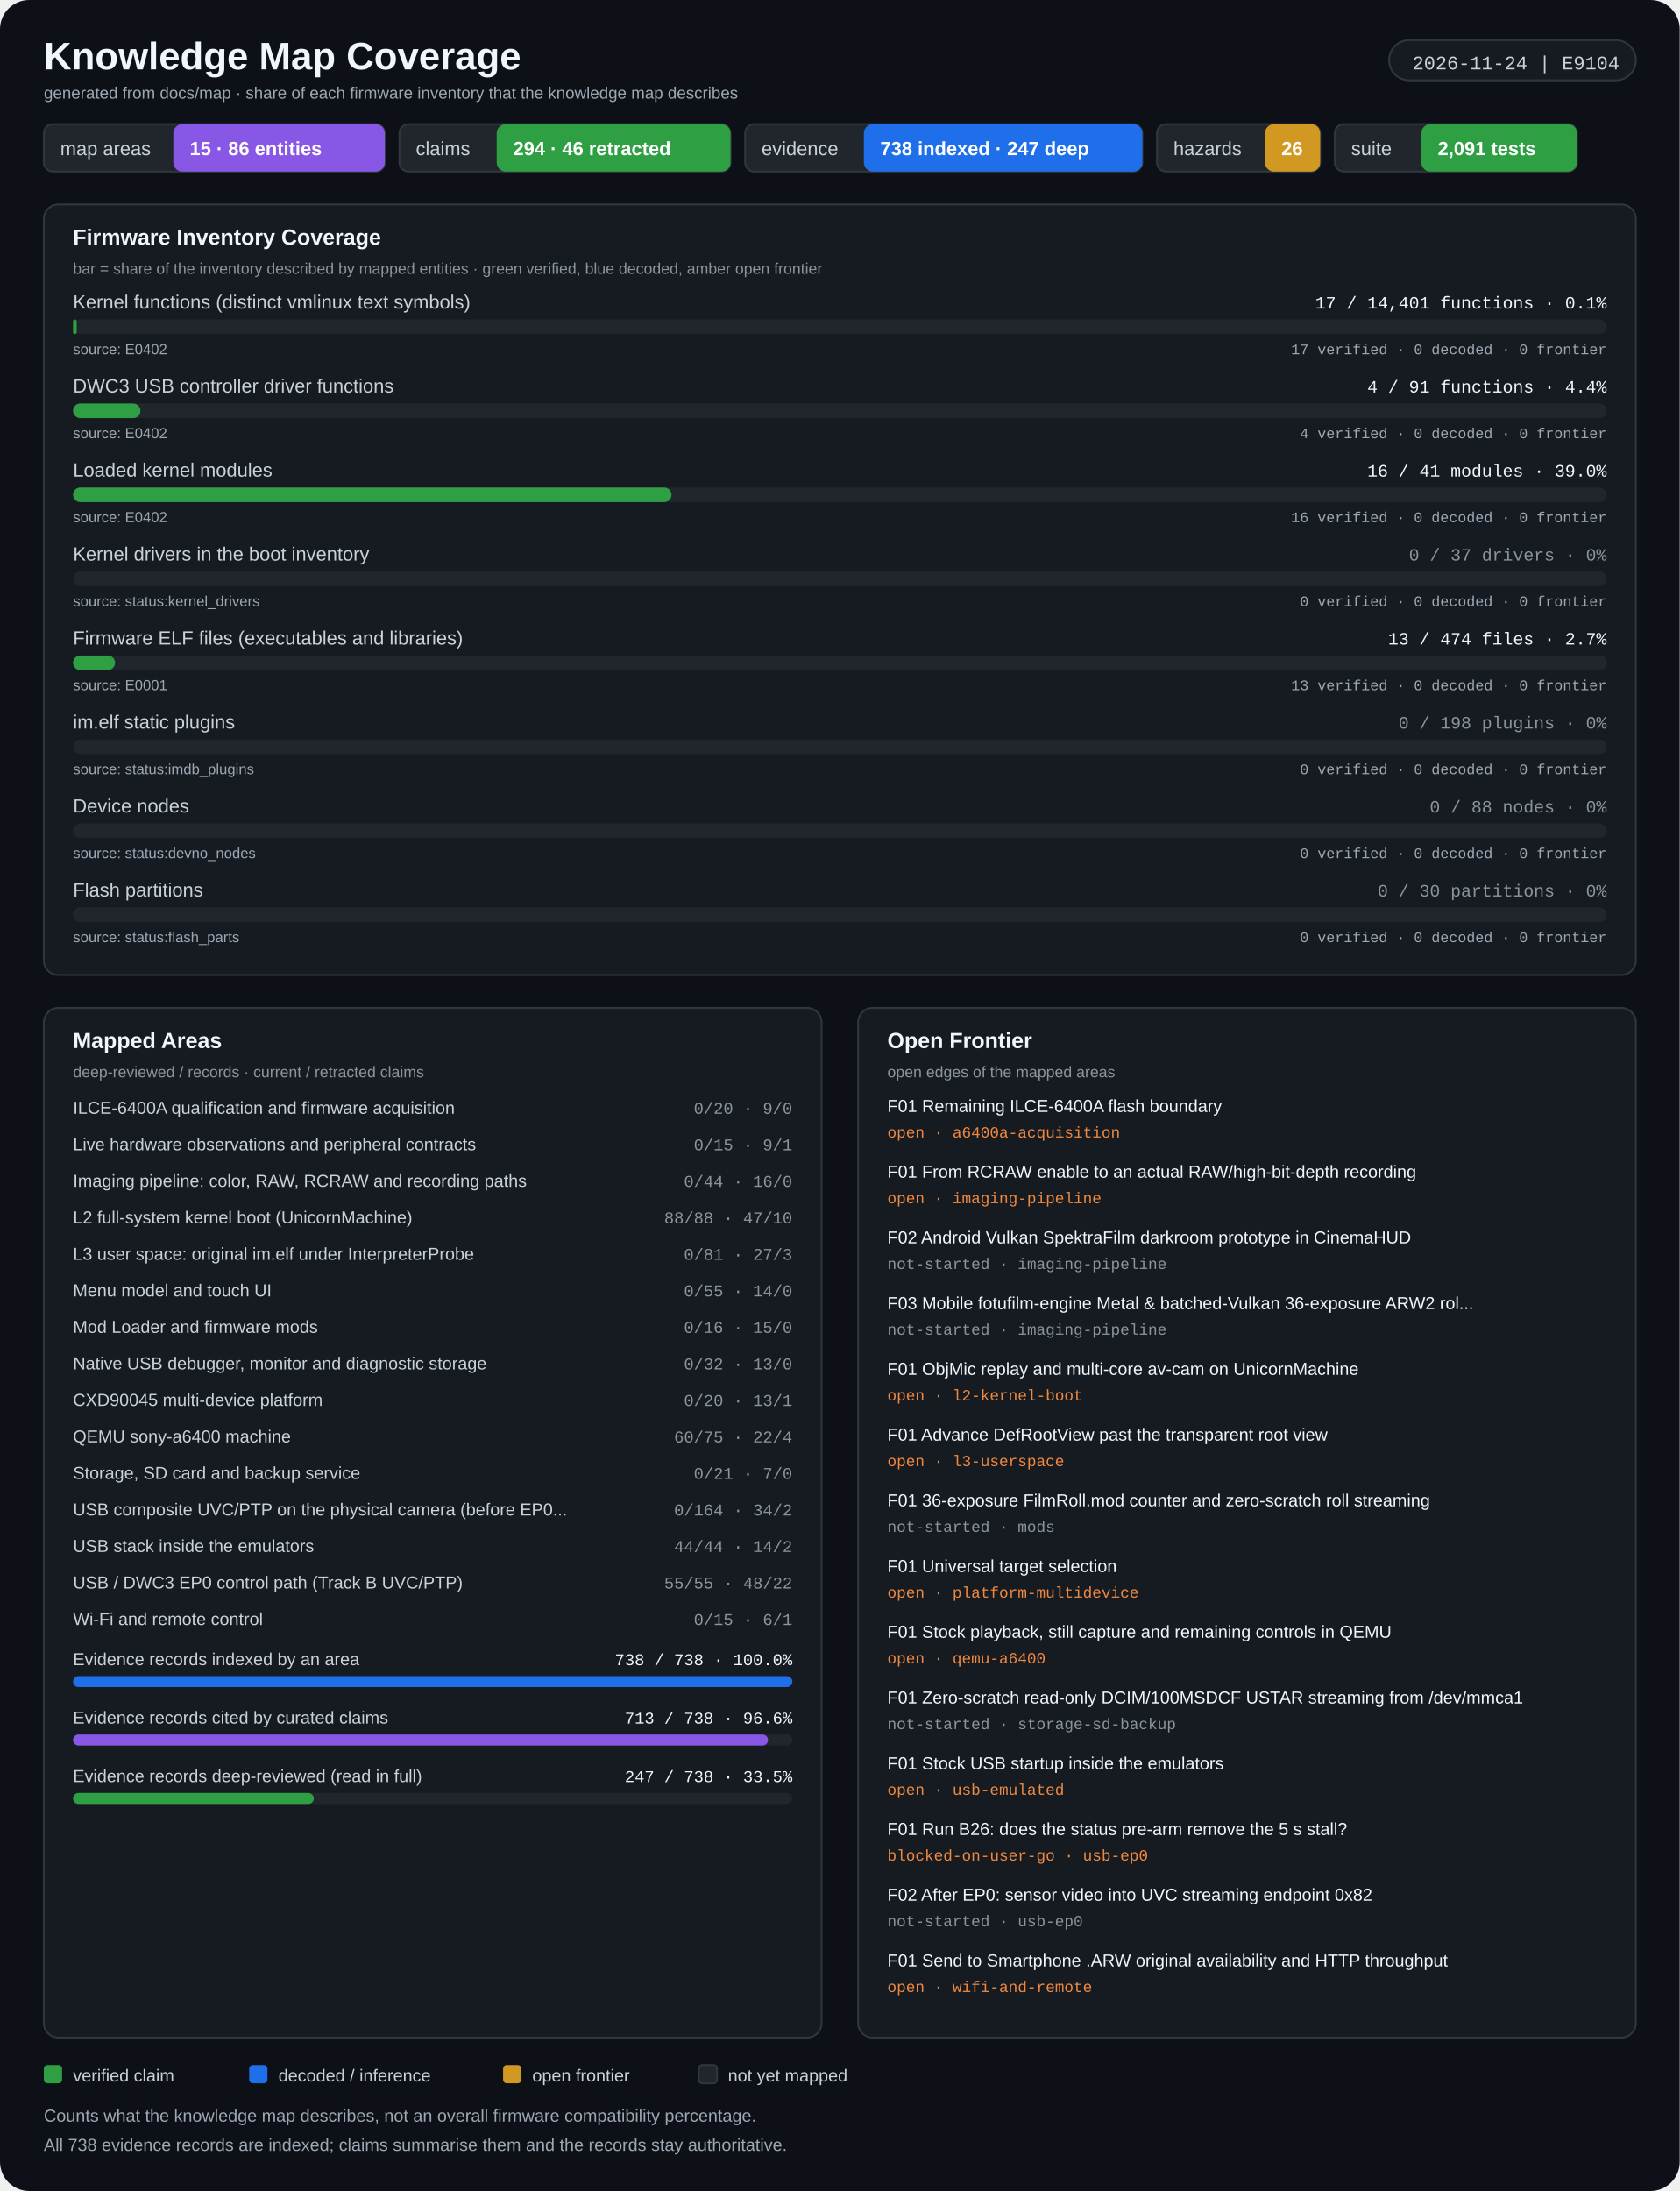
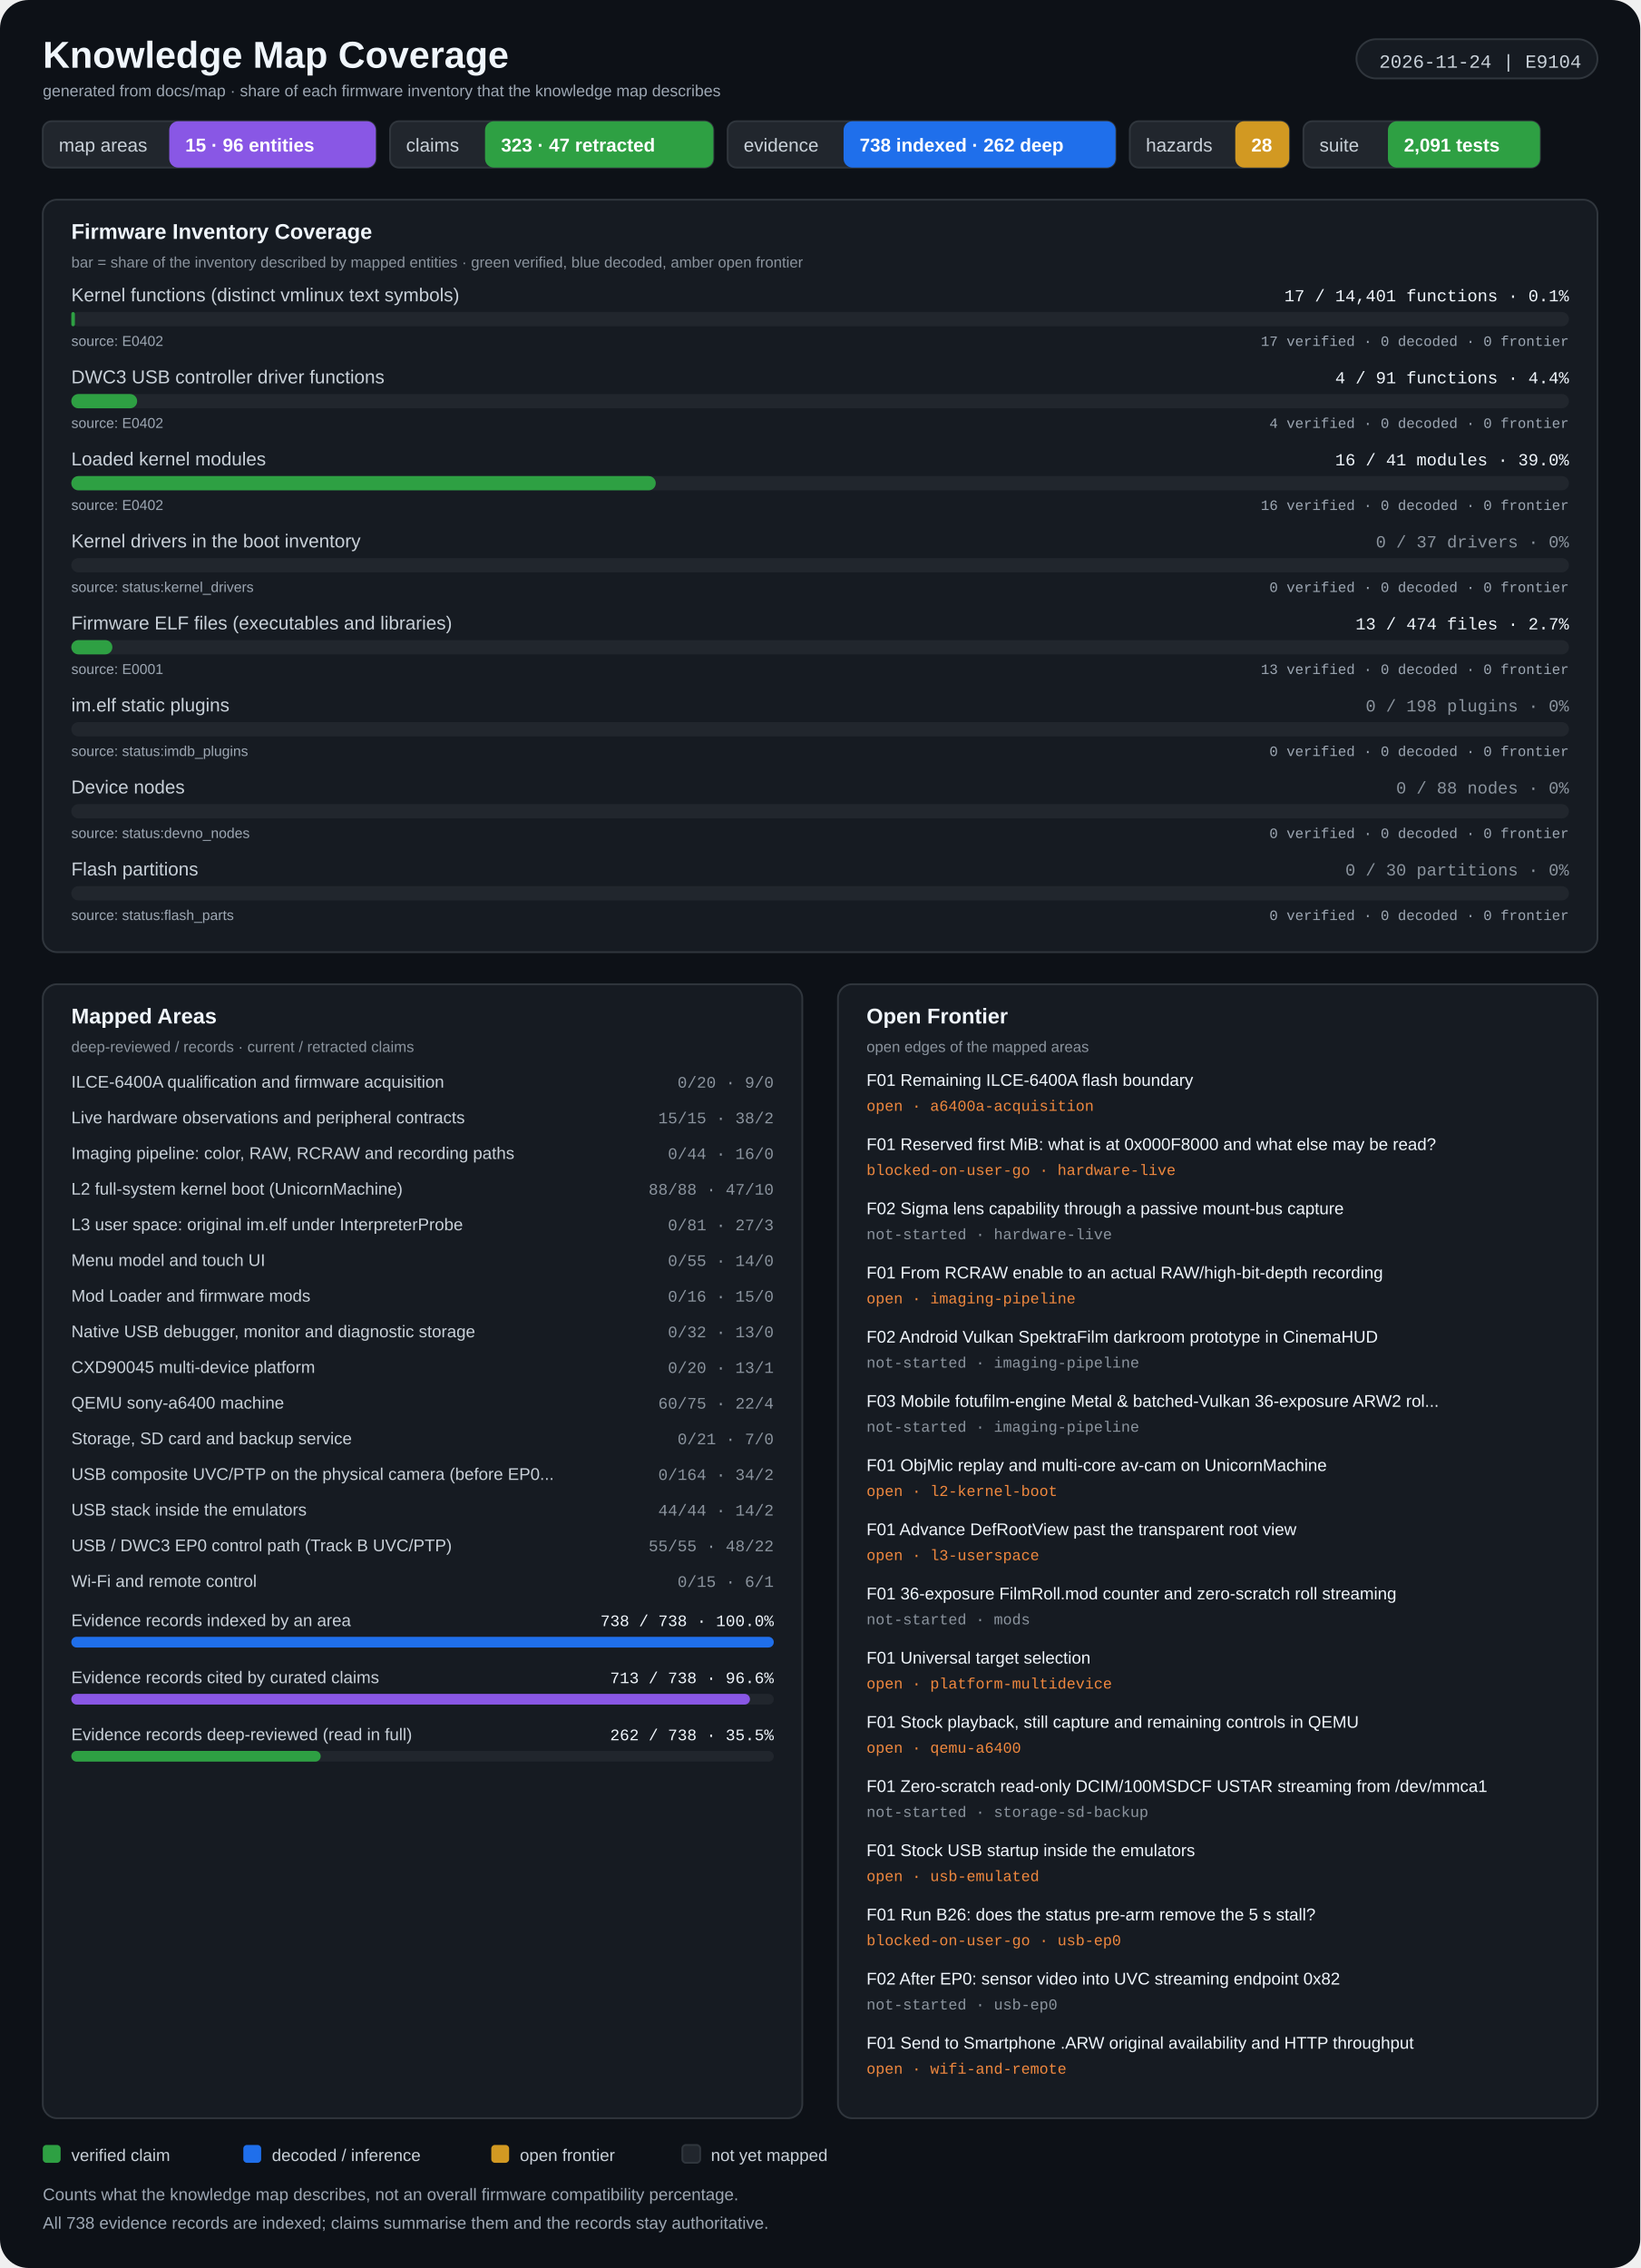
- <svg xmlns="http://www.w3.org/2000/svg" width="920" height="1200" viewBox="0 0 920 1200" role="img" aria-labelledby="title desc">
-   <rect width="920" height="1200" rx="16" fill="#0d1117" />
+ <svg xmlns="http://www.w3.org/2000/svg" width="920" height="1272" viewBox="0 0 920 1272" role="img" aria-labelledby="title desc">
+   <rect width="920" height="1272" rx="16" fill="#0d1117" />
  <g>
    <text x="24" y="38" fill="#f0f6fc" font-size="21" font-weight="700" font-family="Segoe UI, Arial, sans-serif" text-anchor="start">Knowledge Map Coverage</text>
    <text x="24" y="54" fill="#9da7b3" font-size="9" font-weight="400" font-family="Segoe UI, Arial, sans-serif" text-anchor="start">generated from docs/map · share of each firmware inventory that the knowledge map describes</text>
    <rect x="760.82" y="22" width="135.18" height="22" rx="11" fill="#161b22" stroke="#30363d" stroke-width="1" />
    <text x="887" y="38" fill="#c9d1d9" font-size="10.5" font-weight="400" font-family="Consolas, 'Courier New', monospace" text-anchor="end">2026-11-24 | E9104</text>
    <rect x="24" y="68" width="186.763" height="26" rx="5" fill="#21262d" stroke="#30363d" stroke-width="1" />
    <rect x="94.92" y="68" width="115.843" height="26" rx="5" fill="#8957e5" />
    <text x="33" y="85" fill="#c9d1d9" font-size="10.5" font-weight="400" font-family="Segoe UI, Arial, sans-serif" text-anchor="start">map areas</text>
-     <text x="103.92" y="85" fill="#ffffff" font-size="10.5" font-weight="700" font-family="Segoe UI, Arial, sans-serif" text-anchor="start">15 · 86 entities</text>
+     <text x="103.92" y="85" fill="#ffffff" font-size="10.5" font-weight="700" font-family="Segoe UI, Arial, sans-serif" text-anchor="start">15 · 96 entities</text>
    <rect x="218.763" y="68" width="181.354" height="26" rx="5" fill="#21262d" stroke="#30363d" stroke-width="1" />
    <rect x="272.043" y="68" width="128.074" height="26" rx="5" fill="#2ea043" />
    <text x="227.763" y="85" fill="#c9d1d9" font-size="10.5" font-weight="400" font-family="Segoe UI, Arial, sans-serif" text-anchor="start">claims</text>
-     <text x="281.043" y="85" fill="#ffffff" font-size="10.5" font-weight="700" font-family="Segoe UI, Arial, sans-serif" text-anchor="start">294 · 46 retracted</text>
+     <text x="281.043" y="85" fill="#ffffff" font-size="10.5" font-weight="700" font-family="Segoe UI, Arial, sans-serif" text-anchor="start">323 · 47 retracted</text>
    <rect x="408.117" y="68" width="217.574" height="26" rx="5" fill="#21262d" stroke="#30363d" stroke-width="1" />
    <rect x="473.157" y="68" width="152.534" height="26" rx="5" fill="#1f6feb" />
    <text x="417.117" y="85" fill="#c9d1d9" font-size="10.5" font-weight="400" font-family="Segoe UI, Arial, sans-serif" text-anchor="start">evidence</text>
-     <text x="482.157" y="85" fill="#ffffff" font-size="10.5" font-weight="700" font-family="Segoe UI, Arial, sans-serif" text-anchor="start">738 indexed · 247 deep</text>
+     <text x="482.157" y="85" fill="#ffffff" font-size="10.5" font-weight="700" font-family="Segoe UI, Arial, sans-serif" text-anchor="start">738 indexed · 262 deep</text>
    <rect x="633.691" y="68" width="89.39" height="26" rx="5" fill="#21262d" stroke="#30363d" stroke-width="1" />
    <rect x="692.851" y="68" width="30.23" height="26" rx="5" fill="#d29922" />
    <text x="642.691" y="85" fill="#c9d1d9" font-size="10.5" font-weight="400" font-family="Segoe UI, Arial, sans-serif" text-anchor="start">hazards</text>
-     <text x="701.851" y="85" fill="#ffffff" font-size="10.5" font-weight="700" font-family="Segoe UI, Arial, sans-serif" text-anchor="start">26</text>
+     <text x="701.851" y="85" fill="#ffffff" font-size="10.5" font-weight="700" font-family="Segoe UI, Arial, sans-serif" text-anchor="start">28</text>
    <rect x="731.082" y="68" width="132.667" height="26" rx="5" fill="#21262d" stroke="#30363d" stroke-width="1" />
    <rect x="778.482" y="68" width="85.267" height="26" rx="5" fill="#2ea043" />
    <text x="740.082" y="85" fill="#c9d1d9" font-size="10.5" font-weight="400" font-family="Segoe UI, Arial, sans-serif" text-anchor="start">suite</text>
    <text x="787.482" y="85" fill="#ffffff" font-size="10.5" font-weight="700" font-family="Segoe UI, Arial, sans-serif" text-anchor="start">2,091 tests</text>
    <rect x="24" y="112" width="872" height="422" rx="8" fill="#161b22" stroke="#30363d" stroke-width="1" />
    <text x="40" y="134" fill="#f0f6fc" font-size="12" font-weight="700" font-family="Segoe UI, Arial, sans-serif" text-anchor="start">Firmware Inventory Coverage</text>
    <text x="40" y="150" fill="#8b949e" font-size="8.5" font-weight="400" font-family="Segoe UI, Arial, sans-serif" text-anchor="start">bar = share of the inventory described by mapped entities · green verified, blue decoded, amber open frontier</text>
    <text x="40" y="169" fill="#c9d1d9" font-size="10.5" font-weight="400" font-family="Segoe UI, Arial, sans-serif" text-anchor="start">Kernel functions (distinct vmlinux text symbols)</text>
    <text x="880" y="169" fill="#f0f6fc" font-size="9.5" font-weight="400" font-family="Consolas, 'Courier New', monospace" text-anchor="end">17 / 14,401 functions · 0.1%</text>
    <rect x="40" y="175" width="840" height="8" rx="4" fill="#21262d" />
    <rect x="40" y="175" width="2" height="8" rx="1" fill="#2ea043" />
    <text x="40" y="194" fill="#9da7b3" font-size="8" font-weight="400" font-family="Segoe UI, Arial, sans-serif" text-anchor="start">source: E0402</text>
    <text x="880" y="194" fill="#9da7b3" font-size="8" font-weight="400" font-family="Consolas, 'Courier New', monospace" text-anchor="end">17 verified · 0 decoded · 0 frontier</text>
    <text x="40" y="215" fill="#c9d1d9" font-size="10.5" font-weight="400" font-family="Segoe UI, Arial, sans-serif" text-anchor="start">DWC3 USB controller driver functions</text>
    <text x="880" y="215" fill="#f0f6fc" font-size="9.5" font-weight="400" font-family="Consolas, 'Courier New', monospace" text-anchor="end">4 / 91 functions · 4.4%</text>
    <rect x="40" y="221" width="840" height="8" rx="4" fill="#21262d" />
    <rect x="40" y="221" width="36.923" height="8" rx="4" fill="#2ea043" />
    <text x="40" y="240" fill="#9da7b3" font-size="8" font-weight="400" font-family="Segoe UI, Arial, sans-serif" text-anchor="start">source: E0402</text>
    <text x="880" y="240" fill="#9da7b3" font-size="8" font-weight="400" font-family="Consolas, 'Courier New', monospace" text-anchor="end">4 verified · 0 decoded · 0 frontier</text>
    <text x="40" y="261" fill="#c9d1d9" font-size="10.5" font-weight="400" font-family="Segoe UI, Arial, sans-serif" text-anchor="start">Loaded kernel modules</text>
    <text x="880" y="261" fill="#f0f6fc" font-size="9.5" font-weight="400" font-family="Consolas, 'Courier New', monospace" text-anchor="end">16 / 41 modules · 39.0%</text>
    <rect x="40" y="267" width="840" height="8" rx="4" fill="#21262d" />
    <rect x="40" y="267" width="327.805" height="8" rx="4" fill="#2ea043" />
    <text x="40" y="286" fill="#9da7b3" font-size="8" font-weight="400" font-family="Segoe UI, Arial, sans-serif" text-anchor="start">source: E0402</text>
    <text x="880" y="286" fill="#9da7b3" font-size="8" font-weight="400" font-family="Consolas, 'Courier New', monospace" text-anchor="end">16 verified · 0 decoded · 0 frontier</text>
    <text x="40" y="307" fill="#c9d1d9" font-size="10.5" font-weight="400" font-family="Segoe UI, Arial, sans-serif" text-anchor="start">Kernel drivers in the boot inventory</text>
    <text x="880" y="307" fill="#8b949e" font-size="9.5" font-weight="400" font-family="Consolas, 'Courier New', monospace" text-anchor="end">0 / 37 drivers · 0%</text>
    <rect x="40" y="313" width="840" height="8" rx="4" fill="#21262d" />
    <text x="40" y="332" fill="#9da7b3" font-size="8" font-weight="400" font-family="Segoe UI, Arial, sans-serif" text-anchor="start">source: status:kernel_drivers</text>
    <text x="880" y="332" fill="#9da7b3" font-size="8" font-weight="400" font-family="Consolas, 'Courier New', monospace" text-anchor="end">0 verified · 0 decoded · 0 frontier</text>
    <text x="40" y="353" fill="#c9d1d9" font-size="10.5" font-weight="400" font-family="Segoe UI, Arial, sans-serif" text-anchor="start">Firmware ELF files (executables and libraries)</text>
    <text x="880" y="353" fill="#f0f6fc" font-size="9.5" font-weight="400" font-family="Consolas, 'Courier New', monospace" text-anchor="end">13 / 474 files · 2.7%</text>
    <rect x="40" y="359" width="840" height="8" rx="4" fill="#21262d" />
    <rect x="40" y="359" width="23.038" height="8" rx="4" fill="#2ea043" />
    <text x="40" y="378" fill="#9da7b3" font-size="8" font-weight="400" font-family="Segoe UI, Arial, sans-serif" text-anchor="start">source: E0001</text>
    <text x="880" y="378" fill="#9da7b3" font-size="8" font-weight="400" font-family="Consolas, 'Courier New', monospace" text-anchor="end">13 verified · 0 decoded · 0 frontier</text>
    <text x="40" y="399" fill="#c9d1d9" font-size="10.5" font-weight="400" font-family="Segoe UI, Arial, sans-serif" text-anchor="start">im.elf static plugins</text>
    <text x="880" y="399" fill="#8b949e" font-size="9.5" font-weight="400" font-family="Consolas, 'Courier New', monospace" text-anchor="end">0 / 198 plugins · 0%</text>
    <rect x="40" y="405" width="840" height="8" rx="4" fill="#21262d" />
    <text x="40" y="424" fill="#9da7b3" font-size="8" font-weight="400" font-family="Segoe UI, Arial, sans-serif" text-anchor="start">source: status:imdb_plugins</text>
    <text x="880" y="424" fill="#9da7b3" font-size="8" font-weight="400" font-family="Consolas, 'Courier New', monospace" text-anchor="end">0 verified · 0 decoded · 0 frontier</text>
    <text x="40" y="445" fill="#c9d1d9" font-size="10.5" font-weight="400" font-family="Segoe UI, Arial, sans-serif" text-anchor="start">Device nodes</text>
    <text x="880" y="445" fill="#8b949e" font-size="9.5" font-weight="400" font-family="Consolas, 'Courier New', monospace" text-anchor="end">0 / 88 nodes · 0%</text>
    <rect x="40" y="451" width="840" height="8" rx="4" fill="#21262d" />
    <text x="40" y="470" fill="#9da7b3" font-size="8" font-weight="400" font-family="Segoe UI, Arial, sans-serif" text-anchor="start">source: status:devno_nodes</text>
    <text x="880" y="470" fill="#9da7b3" font-size="8" font-weight="400" font-family="Consolas, 'Courier New', monospace" text-anchor="end">0 verified · 0 decoded · 0 frontier</text>
    <text x="40" y="491" fill="#c9d1d9" font-size="10.5" font-weight="400" font-family="Segoe UI, Arial, sans-serif" text-anchor="start">Flash partitions</text>
    <text x="880" y="491" fill="#8b949e" font-size="9.5" font-weight="400" font-family="Consolas, 'Courier New', monospace" text-anchor="end">0 / 30 partitions · 0%</text>
    <rect x="40" y="497" width="840" height="8" rx="4" fill="#21262d" />
    <text x="40" y="516" fill="#9da7b3" font-size="8" font-weight="400" font-family="Segoe UI, Arial, sans-serif" text-anchor="start">source: status:flash_parts</text>
    <text x="880" y="516" fill="#9da7b3" font-size="8" font-weight="400" font-family="Consolas, 'Courier New', monospace" text-anchor="end">0 verified · 0 decoded · 0 frontier</text>
-     <rect x="24" y="552" width="426" height="564" rx="8" fill="#161b22" stroke="#30363d" stroke-width="1" />
-     <rect x="470" y="552" width="426" height="564" rx="8" fill="#161b22" stroke="#30363d" stroke-width="1" />
+     <rect x="24" y="552" width="426" height="636" rx="8" fill="#161b22" stroke="#30363d" stroke-width="1" />
+     <rect x="470" y="552" width="426" height="636" rx="8" fill="#161b22" stroke="#30363d" stroke-width="1" />
    <text x="40" y="574" fill="#f0f6fc" font-size="12" font-weight="700" font-family="Segoe UI, Arial, sans-serif" text-anchor="start">Mapped Areas</text>
    <text x="40" y="590" fill="#8b949e" font-size="8.5" font-weight="400" font-family="Segoe UI, Arial, sans-serif" text-anchor="start">deep-reviewed / records · current / retracted claims</text>
    <text x="486" y="574" fill="#f0f6fc" font-size="12" font-weight="700" font-family="Segoe UI, Arial, sans-serif" text-anchor="start">Open Frontier</text>
    <text x="486" y="590" fill="#8b949e" font-size="8.5" font-weight="400" font-family="Segoe UI, Arial, sans-serif" text-anchor="start">open edges of the mapped areas</text>
    <text x="40" y="610" fill="#c9d1d9" font-size="9.5" font-weight="400" font-family="Segoe UI, Arial, sans-serif" text-anchor="start">ILCE-6400A qualification and firmware acquisition</text>
    <text x="434" y="610" fill="#8b949e" font-size="9" font-weight="400" font-family="Consolas, 'Courier New', monospace" text-anchor="end">0/20 · 9/0</text>
    <text x="40" y="630" fill="#c9d1d9" font-size="9.5" font-weight="400" font-family="Segoe UI, Arial, sans-serif" text-anchor="start">Live hardware observations and peripheral contracts</text>
-     <text x="434" y="630" fill="#8b949e" font-size="9" font-weight="400" font-family="Consolas, 'Courier New', monospace" text-anchor="end">0/15 · 9/1</text>
+     <text x="434" y="630" fill="#8b949e" font-size="9" font-weight="400" font-family="Consolas, 'Courier New', monospace" text-anchor="end">15/15 · 38/2</text>
    <text x="40" y="650" fill="#c9d1d9" font-size="9.5" font-weight="400" font-family="Segoe UI, Arial, sans-serif" text-anchor="start">Imaging pipeline: color, RAW, RCRAW and recording paths</text>
    <text x="434" y="650" fill="#8b949e" font-size="9" font-weight="400" font-family="Consolas, 'Courier New', monospace" text-anchor="end">0/44 · 16/0</text>
    <text x="40" y="670" fill="#c9d1d9" font-size="9.5" font-weight="400" font-family="Segoe UI, Arial, sans-serif" text-anchor="start">L2 full-system kernel boot (UnicornMachine)</text>
    <text x="434" y="670" fill="#8b949e" font-size="9" font-weight="400" font-family="Consolas, 'Courier New', monospace" text-anchor="end">88/88 · 47/10</text>
    <text x="40" y="690" fill="#c9d1d9" font-size="9.5" font-weight="400" font-family="Segoe UI, Arial, sans-serif" text-anchor="start">L3 user space: original im.elf under InterpreterProbe</text>
    <text x="434" y="690" fill="#8b949e" font-size="9" font-weight="400" font-family="Consolas, 'Courier New', monospace" text-anchor="end">0/81 · 27/3</text>
    <text x="40" y="710" fill="#c9d1d9" font-size="9.5" font-weight="400" font-family="Segoe UI, Arial, sans-serif" text-anchor="start">Menu model and touch UI</text>
    <text x="434" y="710" fill="#8b949e" font-size="9" font-weight="400" font-family="Consolas, 'Courier New', monospace" text-anchor="end">0/55 · 14/0</text>
    <text x="40" y="730" fill="#c9d1d9" font-size="9.5" font-weight="400" font-family="Segoe UI, Arial, sans-serif" text-anchor="start">Mod Loader and firmware mods</text>
    <text x="434" y="730" fill="#8b949e" font-size="9" font-weight="400" font-family="Consolas, 'Courier New', monospace" text-anchor="end">0/16 · 15/0</text>
    <text x="40" y="750" fill="#c9d1d9" font-size="9.5" font-weight="400" font-family="Segoe UI, Arial, sans-serif" text-anchor="start">Native USB debugger, monitor and diagnostic storage</text>
    <text x="434" y="750" fill="#8b949e" font-size="9" font-weight="400" font-family="Consolas, 'Courier New', monospace" text-anchor="end">0/32 · 13/0</text>
    <text x="40" y="770" fill="#c9d1d9" font-size="9.5" font-weight="400" font-family="Segoe UI, Arial, sans-serif" text-anchor="start">CXD90045 multi-device platform</text>
    <text x="434" y="770" fill="#8b949e" font-size="9" font-weight="400" font-family="Consolas, 'Courier New', monospace" text-anchor="end">0/20 · 13/1</text>
    <text x="40" y="790" fill="#c9d1d9" font-size="9.5" font-weight="400" font-family="Segoe UI, Arial, sans-serif" text-anchor="start">QEMU sony-a6400 machine</text>
    <text x="434" y="790" fill="#8b949e" font-size="9" font-weight="400" font-family="Consolas, 'Courier New', monospace" text-anchor="end">60/75 · 22/4</text>
    <text x="40" y="810" fill="#c9d1d9" font-size="9.5" font-weight="400" font-family="Segoe UI, Arial, sans-serif" text-anchor="start">Storage, SD card and backup service</text>
    <text x="434" y="810" fill="#8b949e" font-size="9" font-weight="400" font-family="Consolas, 'Courier New', monospace" text-anchor="end">0/21 · 7/0</text>
    <text x="40" y="830" fill="#c9d1d9" font-size="9.5" font-weight="400" font-family="Segoe UI, Arial, sans-serif" text-anchor="start">USB composite UVC/PTP on the physical camera (before EP0...</text>
    <text x="434" y="830" fill="#8b949e" font-size="9" font-weight="400" font-family="Consolas, 'Courier New', monospace" text-anchor="end">0/164 · 34/2</text>
    <text x="40" y="850" fill="#c9d1d9" font-size="9.5" font-weight="400" font-family="Segoe UI, Arial, sans-serif" text-anchor="start">USB stack inside the emulators</text>
    <text x="434" y="850" fill="#8b949e" font-size="9" font-weight="400" font-family="Consolas, 'Courier New', monospace" text-anchor="end">44/44 · 14/2</text>
    <text x="40" y="870" fill="#c9d1d9" font-size="9.5" font-weight="400" font-family="Segoe UI, Arial, sans-serif" text-anchor="start">USB / DWC3 EP0 control path (Track B UVC/PTP)</text>
    <text x="434" y="870" fill="#8b949e" font-size="9" font-weight="400" font-family="Consolas, 'Courier New', monospace" text-anchor="end">55/55 · 48/22</text>
    <text x="40" y="890" fill="#c9d1d9" font-size="9.5" font-weight="400" font-family="Segoe UI, Arial, sans-serif" text-anchor="start">Wi-Fi and remote control</text>
    <text x="434" y="890" fill="#8b949e" font-size="9" font-weight="400" font-family="Consolas, 'Courier New', monospace" text-anchor="end">0/15 · 6/1</text>
    <text x="40" y="912" fill="#c9d1d9" font-size="9.5" font-weight="400" font-family="Segoe UI, Arial, sans-serif" text-anchor="start">Evidence records indexed by an area</text>
    <text x="434" y="912" fill="#f0f6fc" font-size="9" font-weight="400" font-family="Consolas, 'Courier New', monospace" text-anchor="end">738 / 738 · 100.0%</text>
    <rect x="40" y="918" width="394" height="6" rx="3" fill="#21262d" />
    <rect x="40" y="918" width="394" height="6" rx="3" fill="#1f6feb" />
    <text x="40" y="944" fill="#c9d1d9" font-size="9.5" font-weight="400" font-family="Segoe UI, Arial, sans-serif" text-anchor="start">Evidence records cited by curated claims</text>
    <text x="434" y="944" fill="#f0f6fc" font-size="9" font-weight="400" font-family="Consolas, 'Courier New', monospace" text-anchor="end">713 / 738 · 96.6%</text>
    <rect x="40" y="950" width="394" height="6" rx="3" fill="#21262d" />
    <rect x="40" y="950" width="380.653" height="6" rx="3" fill="#8957e5" />
    <text x="40" y="976" fill="#c9d1d9" font-size="9.5" font-weight="400" font-family="Segoe UI, Arial, sans-serif" text-anchor="start">Evidence records deep-reviewed (read in full)</text>
-     <text x="434" y="976" fill="#f0f6fc" font-size="9" font-weight="400" font-family="Consolas, 'Courier New', monospace" text-anchor="end">247 / 738 · 33.5%</text>
+     <text x="434" y="976" fill="#f0f6fc" font-size="9" font-weight="400" font-family="Consolas, 'Courier New', monospace" text-anchor="end">262 / 738 · 35.5%</text>
    <rect x="40" y="982" width="394" height="6" rx="3" fill="#21262d" />
-     <rect x="40" y="982" width="131.867" height="6" rx="3" fill="#2ea043" />
+     <rect x="40" y="982" width="139.875" height="6" rx="3" fill="#2ea043" />
    <text x="486" y="609" fill="#f0f6fc" font-size="9.5" font-weight="400" font-family="Segoe UI, Arial, sans-serif" text-anchor="start">F01  Remaining ILCE-6400A flash boundary</text>
    <text x="486" y="623" fill="#f0883e" font-size="8.5" font-weight="400" font-family="Consolas, 'Courier New', monospace" text-anchor="start">open · a6400a-acquisition</text>
-     <text x="486" y="645" fill="#f0f6fc" font-size="9.5" font-weight="400" font-family="Segoe UI, Arial, sans-serif" text-anchor="start">F01  From RCRAW enable to an actual RAW/high-bit-depth recording</text>
-     <text x="486" y="659" fill="#f0883e" font-size="8.5" font-weight="400" font-family="Consolas, 'Courier New', monospace" text-anchor="start">open · imaging-pipeline</text>
-     <text x="486" y="681" fill="#f0f6fc" font-size="9.5" font-weight="400" font-family="Segoe UI, Arial, sans-serif" text-anchor="start">F02  Android Vulkan SpektraFilm darkroom prototype in CinemaHUD</text>
-     <text x="486" y="695" fill="#8b949e" font-size="8.5" font-weight="400" font-family="Consolas, 'Courier New', monospace" text-anchor="start">not-started · imaging-pipeline</text>
-     <text x="486" y="717" fill="#f0f6fc" font-size="9.5" font-weight="400" font-family="Segoe UI, Arial, sans-serif" text-anchor="start">F03  Mobile fotufilm-engine Metal &amp; batched-Vulkan 36-exposure ARW2 rol...</text>
-     <text x="486" y="731" fill="#8b949e" font-size="8.5" font-weight="400" font-family="Consolas, 'Courier New', monospace" text-anchor="start">not-started · imaging-pipeline</text>
-     <text x="486" y="753" fill="#f0f6fc" font-size="9.5" font-weight="400" font-family="Segoe UI, Arial, sans-serif" text-anchor="start">F01  ObjMic replay and multi-core av-cam on UnicornMachine</text>
-     <text x="486" y="767" fill="#f0883e" font-size="8.5" font-weight="400" font-family="Consolas, 'Courier New', monospace" text-anchor="start">open · l2-kernel-boot</text>
-     <text x="486" y="789" fill="#f0f6fc" font-size="9.5" font-weight="400" font-family="Segoe UI, Arial, sans-serif" text-anchor="start">F01  Advance DefRootView past the transparent root view</text>
-     <text x="486" y="803" fill="#f0883e" font-size="8.5" font-weight="400" font-family="Consolas, 'Courier New', monospace" text-anchor="start">open · l3-userspace</text>
-     <text x="486" y="825" fill="#f0f6fc" font-size="9.5" font-weight="400" font-family="Segoe UI, Arial, sans-serif" text-anchor="start">F01  36-exposure FilmRoll.mod counter and zero-scratch roll streaming</text>
-     <text x="486" y="839" fill="#8b949e" font-size="8.5" font-weight="400" font-family="Consolas, 'Courier New', monospace" text-anchor="start">not-started · mods</text>
-     <text x="486" y="861" fill="#f0f6fc" font-size="9.5" font-weight="400" font-family="Segoe UI, Arial, sans-serif" text-anchor="start">F01  Universal target selection</text>
-     <text x="486" y="875" fill="#f0883e" font-size="8.5" font-weight="400" font-family="Consolas, 'Courier New', monospace" text-anchor="start">open · platform-multidevice</text>
-     <text x="486" y="897" fill="#f0f6fc" font-size="9.5" font-weight="400" font-family="Segoe UI, Arial, sans-serif" text-anchor="start">F01  Stock playback, still capture and remaining controls in QEMU</text>
-     <text x="486" y="911" fill="#f0883e" font-size="8.5" font-weight="400" font-family="Consolas, 'Courier New', monospace" text-anchor="start">open · qemu-a6400</text>
-     <text x="486" y="933" fill="#f0f6fc" font-size="9.5" font-weight="400" font-family="Segoe UI, Arial, sans-serif" text-anchor="start">F01  Zero-scratch read-only DCIM/100MSDCF USTAR streaming from /dev/mmca1</text>
-     <text x="486" y="947" fill="#8b949e" font-size="8.5" font-weight="400" font-family="Consolas, 'Courier New', monospace" text-anchor="start">not-started · storage-sd-backup</text>
-     <text x="486" y="969" fill="#f0f6fc" font-size="9.5" font-weight="400" font-family="Segoe UI, Arial, sans-serif" text-anchor="start">F01  Stock USB startup inside the emulators</text>
-     <text x="486" y="983" fill="#f0883e" font-size="8.5" font-weight="400" font-family="Consolas, 'Courier New', monospace" text-anchor="start">open · usb-emulated</text>
-     <text x="486" y="1005" fill="#f0f6fc" font-size="9.5" font-weight="400" font-family="Segoe UI, Arial, sans-serif" text-anchor="start">F01  Run B26: does the status pre-arm remove the 5 s stall?</text>
-     <text x="486" y="1019" fill="#f0883e" font-size="8.5" font-weight="400" font-family="Consolas, 'Courier New', monospace" text-anchor="start">blocked-on-user-go · usb-ep0</text>
-     <text x="486" y="1041" fill="#f0f6fc" font-size="9.5" font-weight="400" font-family="Segoe UI, Arial, sans-serif" text-anchor="start">F02  After EP0: sensor video into UVC streaming endpoint 0x82</text>
-     <text x="486" y="1055" fill="#8b949e" font-size="8.5" font-weight="400" font-family="Consolas, 'Courier New', monospace" text-anchor="start">not-started · usb-ep0</text>
-     <text x="486" y="1077" fill="#f0f6fc" font-size="9.5" font-weight="400" font-family="Segoe UI, Arial, sans-serif" text-anchor="start">F01  Send to Smartphone .ARW original availability and HTTP throughput</text>
-     <text x="486" y="1091" fill="#f0883e" font-size="8.5" font-weight="400" font-family="Consolas, 'Courier New', monospace" text-anchor="start">open · wifi-and-remote</text>
-     <rect x="24" y="1131" width="10" height="10" rx="2" fill="#2ea043" />
-     <text x="40" y="1140" fill="#c9d1d9" font-size="9.5" font-weight="400" font-family="Segoe UI, Arial, sans-serif" text-anchor="start">verified claim</text>
-     <rect x="136.48" y="1131" width="10" height="10" rx="2" fill="#1f6feb" />
-     <text x="152.48" y="1140" fill="#c9d1d9" font-size="9.5" font-weight="400" font-family="Segoe UI, Arial, sans-serif" text-anchor="start">decoded / inference</text>
-     <rect x="275.56" y="1131" width="10" height="10" rx="2" fill="#d29922" />
-     <text x="291.56" y="1140" fill="#c9d1d9" font-size="9.5" font-weight="400" font-family="Segoe UI, Arial, sans-serif" text-anchor="start">open frontier</text>
-     <rect x="382.72" y="1131" width="10" height="10" rx="2" fill="#21262d" stroke="#30363d" stroke-width="1" />
-     <text x="398.72" y="1140" fill="#c9d1d9" font-size="9.5" font-weight="400" font-family="Segoe UI, Arial, sans-serif" text-anchor="start">not yet mapped</text>
-     <text x="24" y="1162" fill="#9da7b3" font-size="9.5" font-weight="400" font-family="Segoe UI, Arial, sans-serif" text-anchor="start">Counts what the knowledge map describes, not an overall firmware compatibility percentage.</text>
-     <text x="24" y="1178" fill="#9da7b3" font-size="9.5" font-weight="400" font-family="Segoe UI, Arial, sans-serif" text-anchor="start">All 738 evidence records are indexed; claims summarise them and the records stay authoritative.</text>
+     <text x="486" y="645" fill="#f0f6fc" font-size="9.5" font-weight="400" font-family="Segoe UI, Arial, sans-serif" text-anchor="start">F01  Reserved first MiB: what is at 0x000F8000 and what else may be read?</text>
+     <text x="486" y="659" fill="#f0883e" font-size="8.5" font-weight="400" font-family="Consolas, 'Courier New', monospace" text-anchor="start">blocked-on-user-go · hardware-live</text>
+     <text x="486" y="681" fill="#f0f6fc" font-size="9.5" font-weight="400" font-family="Segoe UI, Arial, sans-serif" text-anchor="start">F02  Sigma lens capability through a passive mount-bus capture</text>
+     <text x="486" y="695" fill="#8b949e" font-size="8.5" font-weight="400" font-family="Consolas, 'Courier New', monospace" text-anchor="start">not-started · hardware-live</text>
+     <text x="486" y="717" fill="#f0f6fc" font-size="9.5" font-weight="400" font-family="Segoe UI, Arial, sans-serif" text-anchor="start">F01  From RCRAW enable to an actual RAW/high-bit-depth recording</text>
+     <text x="486" y="731" fill="#f0883e" font-size="8.5" font-weight="400" font-family="Consolas, 'Courier New', monospace" text-anchor="start">open · imaging-pipeline</text>
+     <text x="486" y="753" fill="#f0f6fc" font-size="9.5" font-weight="400" font-family="Segoe UI, Arial, sans-serif" text-anchor="start">F02  Android Vulkan SpektraFilm darkroom prototype in CinemaHUD</text>
+     <text x="486" y="767" fill="#8b949e" font-size="8.5" font-weight="400" font-family="Consolas, 'Courier New', monospace" text-anchor="start">not-started · imaging-pipeline</text>
+     <text x="486" y="789" fill="#f0f6fc" font-size="9.5" font-weight="400" font-family="Segoe UI, Arial, sans-serif" text-anchor="start">F03  Mobile fotufilm-engine Metal &amp; batched-Vulkan 36-exposure ARW2 rol...</text>
+     <text x="486" y="803" fill="#8b949e" font-size="8.5" font-weight="400" font-family="Consolas, 'Courier New', monospace" text-anchor="start">not-started · imaging-pipeline</text>
+     <text x="486" y="825" fill="#f0f6fc" font-size="9.5" font-weight="400" font-family="Segoe UI, Arial, sans-serif" text-anchor="start">F01  ObjMic replay and multi-core av-cam on UnicornMachine</text>
+     <text x="486" y="839" fill="#f0883e" font-size="8.5" font-weight="400" font-family="Consolas, 'Courier New', monospace" text-anchor="start">open · l2-kernel-boot</text>
+     <text x="486" y="861" fill="#f0f6fc" font-size="9.5" font-weight="400" font-family="Segoe UI, Arial, sans-serif" text-anchor="start">F01  Advance DefRootView past the transparent root view</text>
+     <text x="486" y="875" fill="#f0883e" font-size="8.5" font-weight="400" font-family="Consolas, 'Courier New', monospace" text-anchor="start">open · l3-userspace</text>
+     <text x="486" y="897" fill="#f0f6fc" font-size="9.5" font-weight="400" font-family="Segoe UI, Arial, sans-serif" text-anchor="start">F01  36-exposure FilmRoll.mod counter and zero-scratch roll streaming</text>
+     <text x="486" y="911" fill="#8b949e" font-size="8.5" font-weight="400" font-family="Consolas, 'Courier New', monospace" text-anchor="start">not-started · mods</text>
+     <text x="486" y="933" fill="#f0f6fc" font-size="9.5" font-weight="400" font-family="Segoe UI, Arial, sans-serif" text-anchor="start">F01  Universal target selection</text>
+     <text x="486" y="947" fill="#f0883e" font-size="8.5" font-weight="400" font-family="Consolas, 'Courier New', monospace" text-anchor="start">open · platform-multidevice</text>
+     <text x="486" y="969" fill="#f0f6fc" font-size="9.5" font-weight="400" font-family="Segoe UI, Arial, sans-serif" text-anchor="start">F01  Stock playback, still capture and remaining controls in QEMU</text>
+     <text x="486" y="983" fill="#f0883e" font-size="8.5" font-weight="400" font-family="Consolas, 'Courier New', monospace" text-anchor="start">open · qemu-a6400</text>
+     <text x="486" y="1005" fill="#f0f6fc" font-size="9.5" font-weight="400" font-family="Segoe UI, Arial, sans-serif" text-anchor="start">F01  Zero-scratch read-only DCIM/100MSDCF USTAR streaming from /dev/mmca1</text>
+     <text x="486" y="1019" fill="#8b949e" font-size="8.5" font-weight="400" font-family="Consolas, 'Courier New', monospace" text-anchor="start">not-started · storage-sd-backup</text>
+     <text x="486" y="1041" fill="#f0f6fc" font-size="9.5" font-weight="400" font-family="Segoe UI, Arial, sans-serif" text-anchor="start">F01  Stock USB startup inside the emulators</text>
+     <text x="486" y="1055" fill="#f0883e" font-size="8.5" font-weight="400" font-family="Consolas, 'Courier New', monospace" text-anchor="start">open · usb-emulated</text>
+     <text x="486" y="1077" fill="#f0f6fc" font-size="9.5" font-weight="400" font-family="Segoe UI, Arial, sans-serif" text-anchor="start">F01  Run B26: does the status pre-arm remove the 5 s stall?</text>
+     <text x="486" y="1091" fill="#f0883e" font-size="8.5" font-weight="400" font-family="Consolas, 'Courier New', monospace" text-anchor="start">blocked-on-user-go · usb-ep0</text>
+     <text x="486" y="1113" fill="#f0f6fc" font-size="9.5" font-weight="400" font-family="Segoe UI, Arial, sans-serif" text-anchor="start">F02  After EP0: sensor video into UVC streaming endpoint 0x82</text>
+     <text x="486" y="1127" fill="#8b949e" font-size="8.5" font-weight="400" font-family="Consolas, 'Courier New', monospace" text-anchor="start">not-started · usb-ep0</text>
+     <text x="486" y="1149" fill="#f0f6fc" font-size="9.5" font-weight="400" font-family="Segoe UI, Arial, sans-serif" text-anchor="start">F01  Send to Smartphone .ARW original availability and HTTP throughput</text>
+     <text x="486" y="1163" fill="#f0883e" font-size="8.5" font-weight="400" font-family="Consolas, 'Courier New', monospace" text-anchor="start">open · wifi-and-remote</text>
+     <rect x="24" y="1203" width="10" height="10" rx="2" fill="#2ea043" />
+     <text x="40" y="1212" fill="#c9d1d9" font-size="9.5" font-weight="400" font-family="Segoe UI, Arial, sans-serif" text-anchor="start">verified claim</text>
+     <rect x="136.48" y="1203" width="10" height="10" rx="2" fill="#1f6feb" />
+     <text x="152.48" y="1212" fill="#c9d1d9" font-size="9.5" font-weight="400" font-family="Segoe UI, Arial, sans-serif" text-anchor="start">decoded / inference</text>
+     <rect x="275.56" y="1203" width="10" height="10" rx="2" fill="#d29922" />
+     <text x="291.56" y="1212" fill="#c9d1d9" font-size="9.5" font-weight="400" font-family="Segoe UI, Arial, sans-serif" text-anchor="start">open frontier</text>
+     <rect x="382.72" y="1203" width="10" height="10" rx="2" fill="#21262d" stroke="#30363d" stroke-width="1" />
+     <text x="398.72" y="1212" fill="#c9d1d9" font-size="9.5" font-weight="400" font-family="Segoe UI, Arial, sans-serif" text-anchor="start">not yet mapped</text>
+     <text x="24" y="1234" fill="#9da7b3" font-size="9.5" font-weight="400" font-family="Segoe UI, Arial, sans-serif" text-anchor="start">Counts what the knowledge map describes, not an overall firmware compatibility percentage.</text>
+     <text x="24" y="1250" fill="#9da7b3" font-size="9.5" font-weight="400" font-family="Segoe UI, Arial, sans-serif" text-anchor="start">All 738 evidence records are indexed; claims summarise them and the records stay authoritative.</text>
  </g>
</svg>
